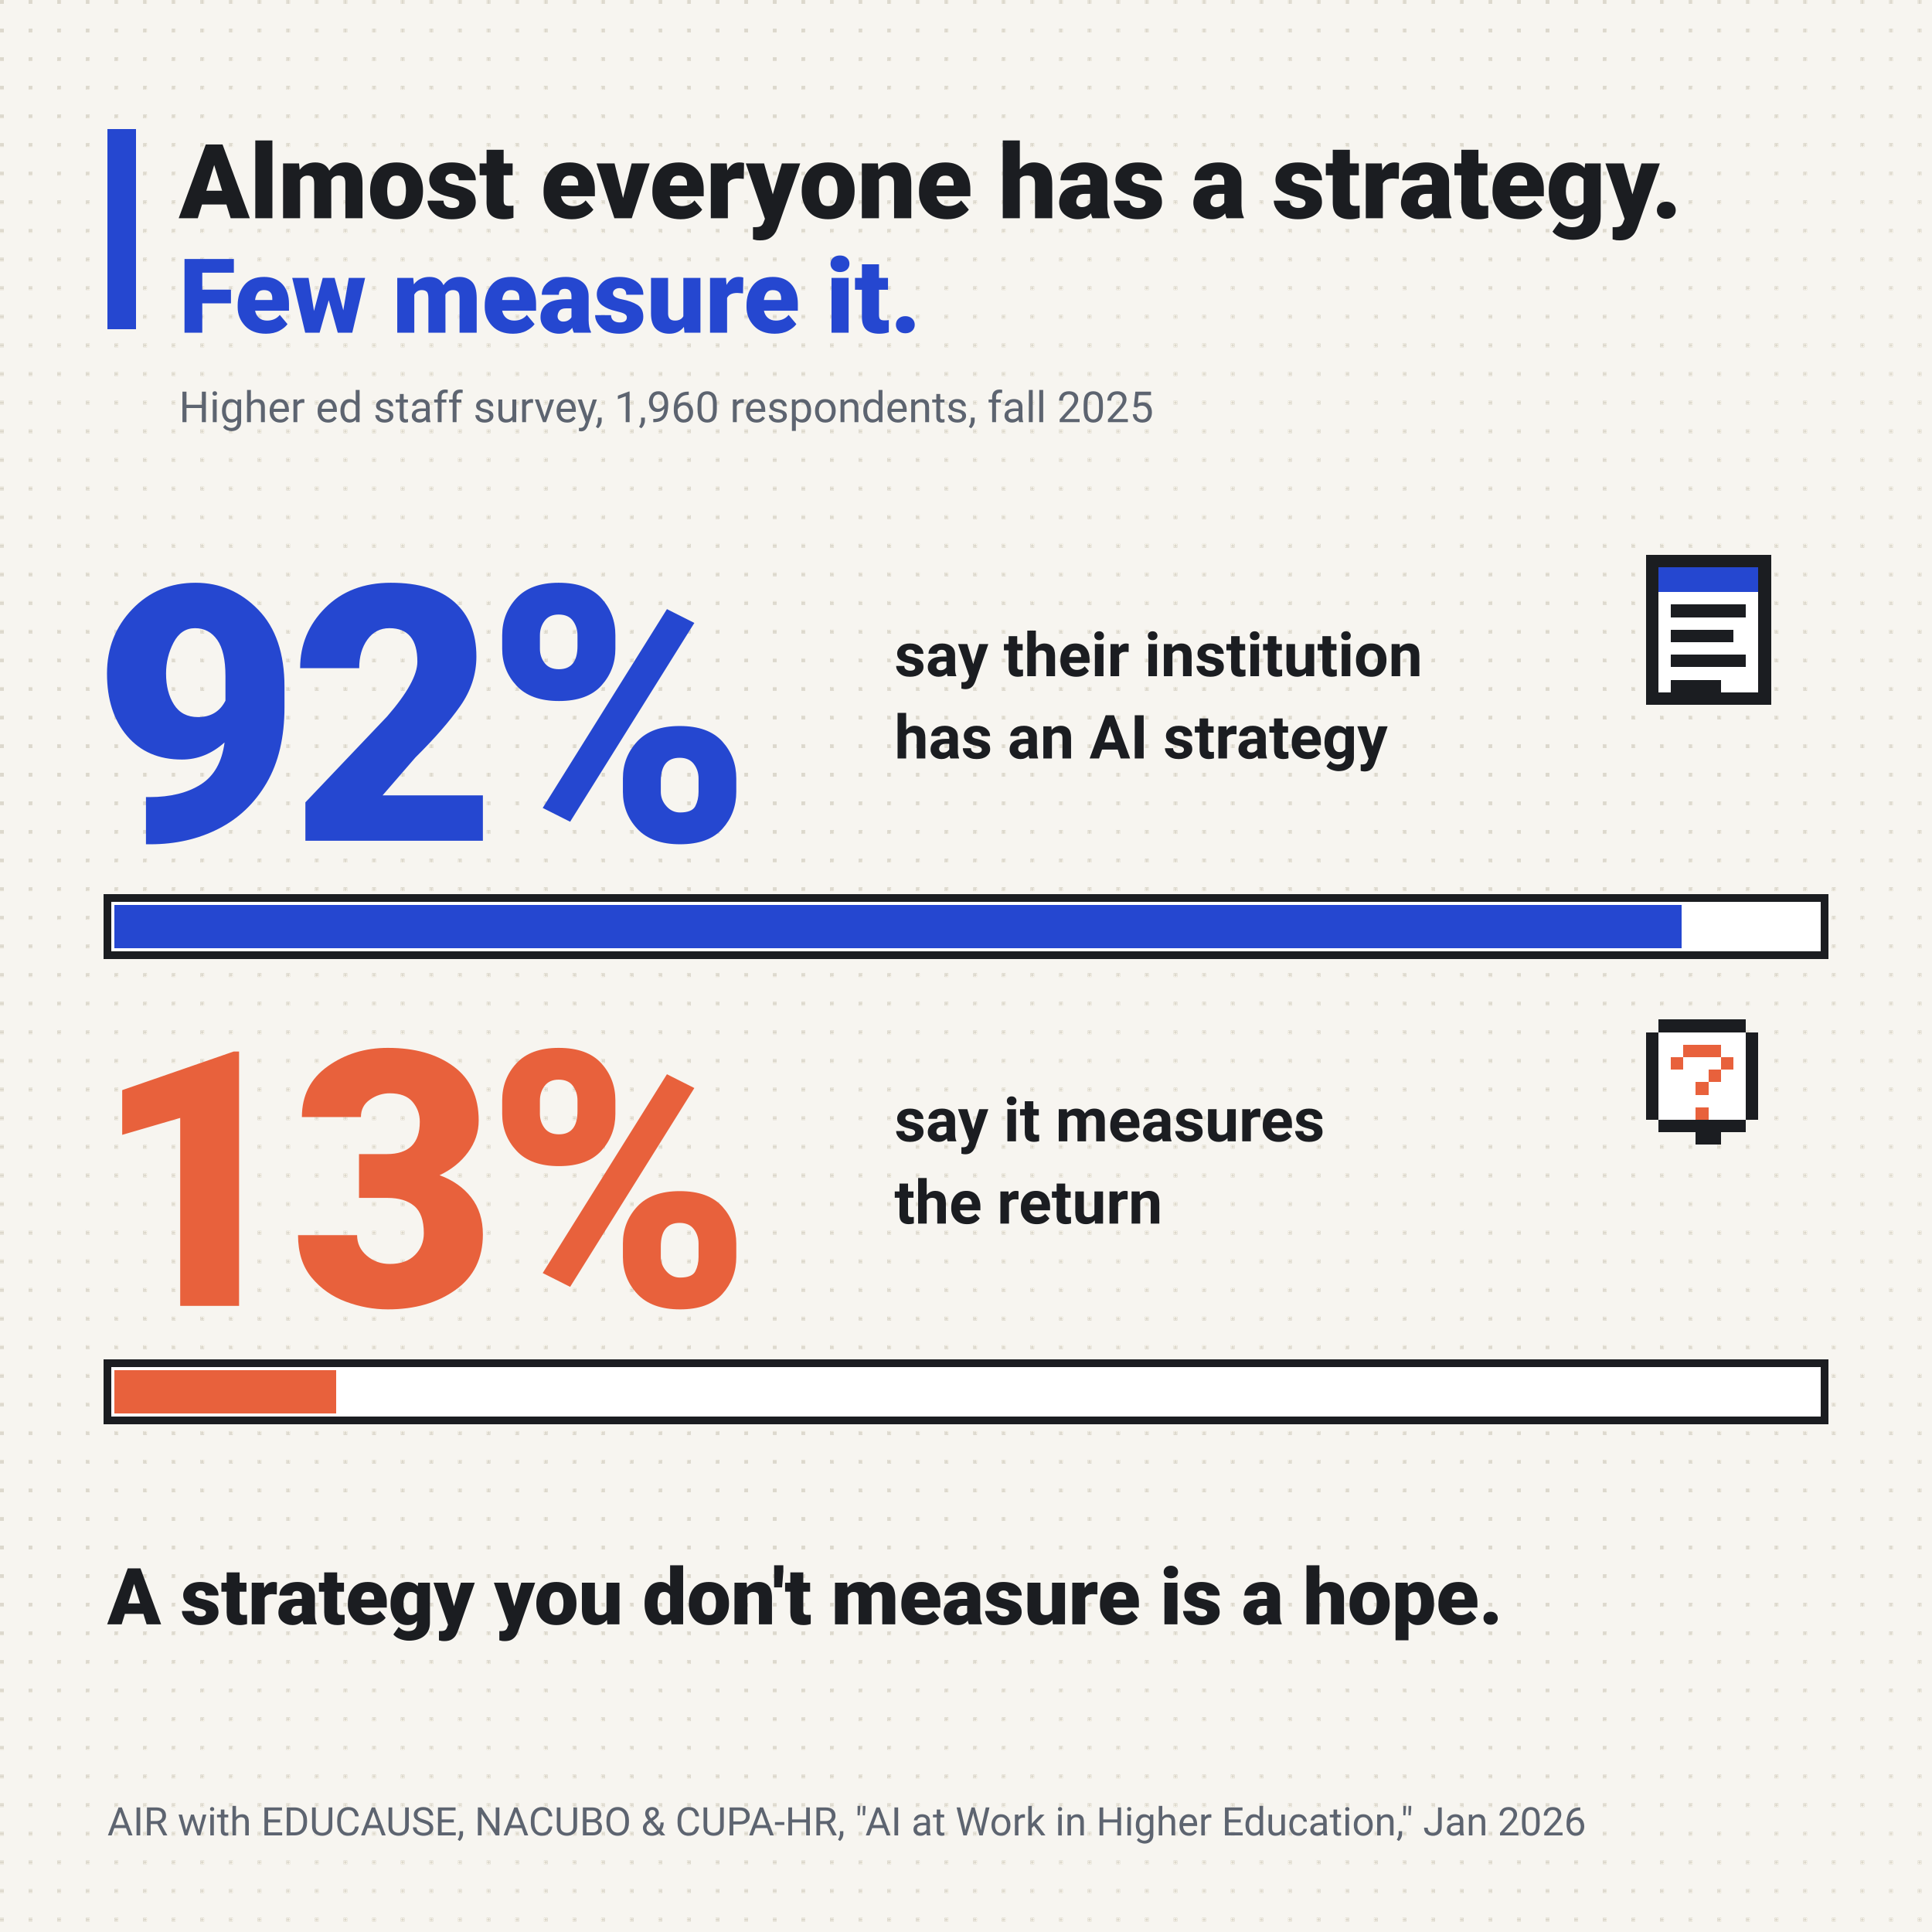
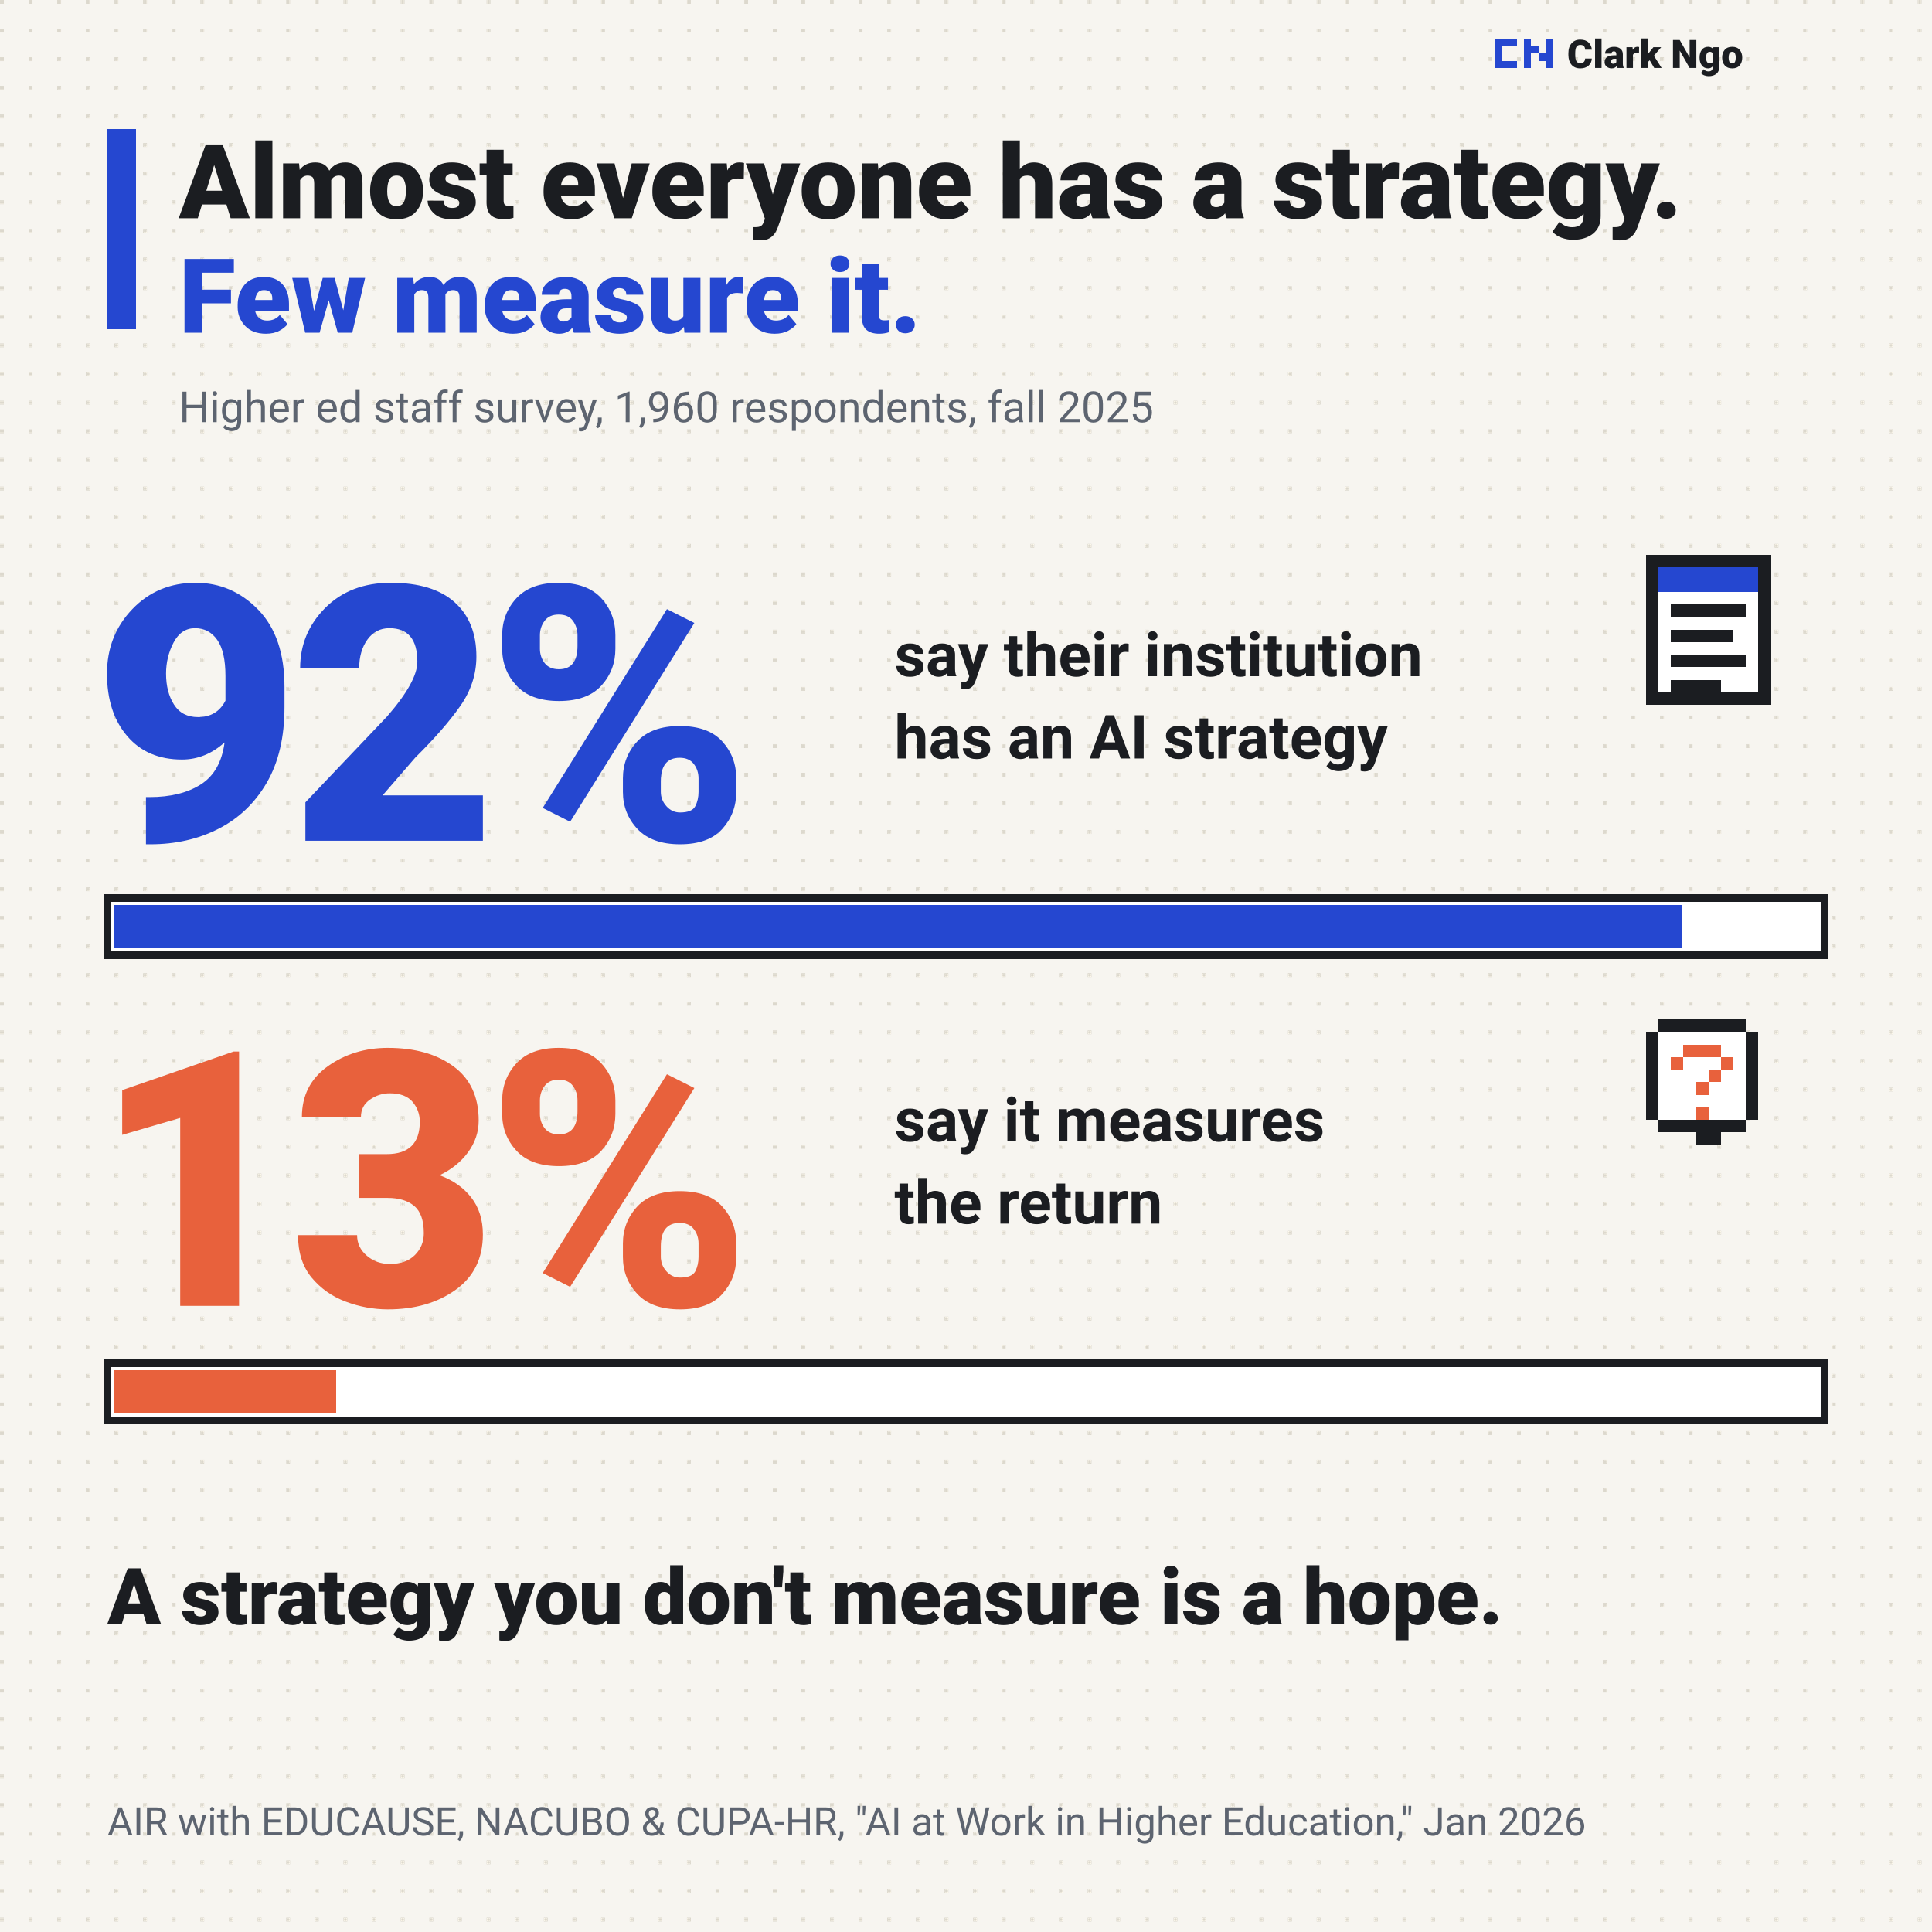
<svg xmlns="http://www.w3.org/2000/svg" viewBox="0 0 1080 1080" width="1080" height="1080" font-family="-apple-system, 'Segoe UI', Roboto, Helvetica, Arial, sans-serif">
  <style>
    rect, path { shape-rendering: crispEdges; }
    .march { stroke-dasharray: 16 16; animation: march 0.6s steps(4) infinite; }
    @keyframes march { to { stroke-dashoffset: -32; } }
    .bob { animation: bob 0.6s steps(1) infinite; }
    @keyframes bob { 0% { transform: translateY(0); } 50% { transform: translateY(-8px); } }

    .fill { transform-box: fill-box; transform-origin: left center; animation: fill 6s steps(8) infinite; }
    @keyframes fill { 0% { transform: scaleX(0); } 40% { transform: scaleX(1); } 100% { transform: scaleX(1); } }
  </style>
  <defs>
    <pattern id="grid" width="16" height="16" patternUnits="userSpaceOnUse">
      <rect width="2" height="2" fill="#dcd8cd" />
    </pattern>
  </defs>
  <rect width="1080" height="1080" fill="#f7f5f0" />
  <rect width="1080" height="1080" fill="url(#grid)" />
  <rect x="60" y="72" width="16" height="112" fill="#2547d0" />
  <text x="100" y="122" font-size="58" font-weight="800" fill="#1b1d21">Almost everyone has a strategy.</text>
  <text x="100" y="186" font-size="58" font-weight="800" fill="#2547d0">Few measure it.</text>
  <text x="100" y="236" font-size="24" fill="#5d6470">Higher ed staff survey, 1,960 respondents, fall 2025</text>
  <text x="52" y="470" font-size="200" font-weight="800" fill="#2547d0" letter-spacing="-6">92%</text>
  <text x="500" y="378" font-size="34" font-weight="700" fill="#1b1d21">say their institution</text>
  <text x="500" y="424" font-size="34" font-weight="700" fill="#1b1d21">has an AI strategy</text>
  <g class="bob">
    <rect x="920" y="310" width="70" height="7" fill="#1b1d21" />
    <rect x="920" y="317" width="7" height="7" fill="#1b1d21" />
    <rect x="927" y="317" width="56" height="7" fill="#2547d0" />
    <rect x="983" y="317" width="7" height="7" fill="#1b1d21" />
    <rect x="920" y="324" width="7" height="7" fill="#1b1d21" />
    <rect x="927" y="324" width="56" height="7" fill="#2547d0" />
    <rect x="983" y="324" width="7" height="7" fill="#1b1d21" />
    <rect x="920" y="331" width="7" height="7" fill="#1b1d21" />
    <rect x="927" y="331" width="56" height="7" fill="#ffffff" />
    <rect x="983" y="331" width="7" height="7" fill="#1b1d21" />
    <rect x="920" y="338" width="7" height="7" fill="#1b1d21" />
    <rect x="927" y="338" width="7" height="7" fill="#ffffff" />
    <rect x="934" y="338" width="42" height="7" fill="#1b1d21" />
    <rect x="976" y="338" width="7" height="7" fill="#ffffff" />
    <rect x="983" y="338" width="7" height="7" fill="#1b1d21" />
    <rect x="920" y="345" width="7" height="7" fill="#1b1d21" />
    <rect x="927" y="345" width="56" height="7" fill="#ffffff" />
    <rect x="983" y="345" width="7" height="7" fill="#1b1d21" />
    <rect x="920" y="352" width="7" height="7" fill="#1b1d21" />
    <rect x="927" y="352" width="7" height="7" fill="#ffffff" />
    <rect x="934" y="352" width="35" height="7" fill="#1b1d21" />
    <rect x="969" y="352" width="14" height="7" fill="#ffffff" />
    <rect x="983" y="352" width="7" height="7" fill="#1b1d21" />
    <rect x="920" y="359" width="7" height="7" fill="#1b1d21" />
    <rect x="927" y="359" width="56" height="7" fill="#ffffff" />
    <rect x="983" y="359" width="7" height="7" fill="#1b1d21" />
    <rect x="920" y="366" width="7" height="7" fill="#1b1d21" />
    <rect x="927" y="366" width="7" height="7" fill="#ffffff" />
    <rect x="934" y="366" width="42" height="7" fill="#1b1d21" />
    <rect x="976" y="366" width="7" height="7" fill="#ffffff" />
    <rect x="983" y="366" width="7" height="7" fill="#1b1d21" />
    <rect x="920" y="373" width="7" height="7" fill="#1b1d21" />
    <rect x="927" y="373" width="56" height="7" fill="#ffffff" />
    <rect x="983" y="373" width="7" height="7" fill="#1b1d21" />
    <rect x="920" y="380" width="7" height="7" fill="#1b1d21" />
    <rect x="927" y="380" width="7" height="7" fill="#ffffff" />
    <rect x="934" y="380" width="28" height="7" fill="#1b1d21" />
    <rect x="962" y="380" width="21" height="7" fill="#ffffff" />
    <rect x="983" y="380" width="7" height="7" fill="#1b1d21" />
    <rect x="920" y="387" width="70" height="7" fill="#1b1d21" />
  </g>
  <rect x="60" y="502" width="960" height="32" fill="#fff" stroke="#1b1d21" stroke-width="4" />
  <rect class="fill" x="64" y="506" width="876" height="24" fill="#2547d0" />
  <text x="52" y="730" font-size="200" font-weight="800" fill="#e8613c" letter-spacing="-6">13%</text>
  <text x="500" y="638" font-size="34" font-weight="700" fill="#1b1d21">say it measures</text>
  <text x="500" y="684" font-size="34" font-weight="700" fill="#1b1d21">the return</text>
  <g class="bob">
    <rect x="927" y="570" width="49" height="7" fill="#1b1d21" />
    <rect x="920" y="577" width="7" height="7" fill="#1b1d21" />
    <rect x="927" y="577" width="49" height="7" fill="#ffffff" />
    <rect x="976" y="577" width="7" height="7" fill="#1b1d21" />
    <rect x="920" y="584" width="7" height="7" fill="#1b1d21" />
    <rect x="927" y="584" width="14" height="7" fill="#ffffff" />
    <rect x="941" y="584" width="21" height="7" fill="#e8613c" />
    <rect x="962" y="584" width="14" height="7" fill="#ffffff" />
    <rect x="976" y="584" width="7" height="7" fill="#1b1d21" />
    <rect x="920" y="591" width="7" height="7" fill="#1b1d21" />
    <rect x="927" y="591" width="7" height="7" fill="#ffffff" />
    <rect x="934" y="591" width="7" height="7" fill="#e8613c" />
    <rect x="941" y="591" width="21" height="7" fill="#ffffff" />
    <rect x="962" y="591" width="7" height="7" fill="#e8613c" />
    <rect x="969" y="591" width="7" height="7" fill="#ffffff" />
    <rect x="976" y="591" width="7" height="7" fill="#1b1d21" />
    <rect x="920" y="598" width="7" height="7" fill="#1b1d21" />
    <rect x="927" y="598" width="28" height="7" fill="#ffffff" />
    <rect x="955" y="598" width="7" height="7" fill="#e8613c" />
    <rect x="962" y="598" width="14" height="7" fill="#ffffff" />
    <rect x="976" y="598" width="7" height="7" fill="#1b1d21" />
    <rect x="920" y="605" width="7" height="7" fill="#1b1d21" />
    <rect x="927" y="605" width="21" height="7" fill="#ffffff" />
    <rect x="948" y="605" width="7" height="7" fill="#e8613c" />
    <rect x="955" y="605" width="21" height="7" fill="#ffffff" />
    <rect x="976" y="605" width="7" height="7" fill="#1b1d21" />
    <rect x="920" y="612" width="7" height="7" fill="#1b1d21" />
    <rect x="927" y="612" width="49" height="7" fill="#ffffff" />
    <rect x="976" y="612" width="7" height="7" fill="#1b1d21" />
    <rect x="920" y="619" width="7" height="7" fill="#1b1d21" />
    <rect x="927" y="619" width="21" height="7" fill="#ffffff" />
    <rect x="948" y="619" width="7" height="7" fill="#e8613c" />
    <rect x="955" y="619" width="21" height="7" fill="#ffffff" />
    <rect x="976" y="619" width="7" height="7" fill="#1b1d21" />
    <rect x="927" y="626" width="49" height="7" fill="#1b1d21" />
    <rect x="948" y="633" width="14" height="7" fill="#1b1d21" />
  </g>
  <rect x="60" y="762" width="960" height="32" fill="#fff" stroke="#1b1d21" stroke-width="4" />
  <rect class="fill" x="64" y="766" width="124" height="24" fill="#e8613c" />
  <text x="60" y="908" font-size="44" font-weight="800" fill="#1b1d21">A strategy you don't measure is a hope.</text>
  <text x="60" y="1026" font-size="22" fill="#5d6470">AIR with EDUCAUSE, NACUBO &amp; CUPA-HR, "AI at Work in Higher Education," Jan 2026</text>
+   <g class="signature">
+     <rect x="836" y="22" width="12" height="4" fill="#2547d0" />
+     <rect x="852" y="22" width="4" height="4" fill="#2547d0" />
+     <rect x="864" y="22" width="4" height="4" fill="#2547d0" />
+     <rect x="836" y="26" width="4" height="4" fill="#2547d0" />
+     <rect x="852" y="26" width="8" height="4" fill="#2547d0" />
+     <rect x="864" y="26" width="4" height="4" fill="#2547d0" />
+     <rect x="836" y="30" width="4" height="4" fill="#2547d0" />
+     <rect x="852" y="30" width="4" height="4" fill="#2547d0" />
+     <rect x="860" y="30" width="8" height="4" fill="#2547d0" />
+     <rect x="836" y="34" width="12" height="4" fill="#2547d0" />
+     <rect x="852" y="34" width="4" height="4" fill="#2547d0" />
+     <rect x="864" y="34" width="4" height="4" fill="#2547d0" />
+     <text x="876" y="38" font-size="22" font-weight="800" fill="#1b1d21">Clark Ngo</text>
+   </g>
</svg>
